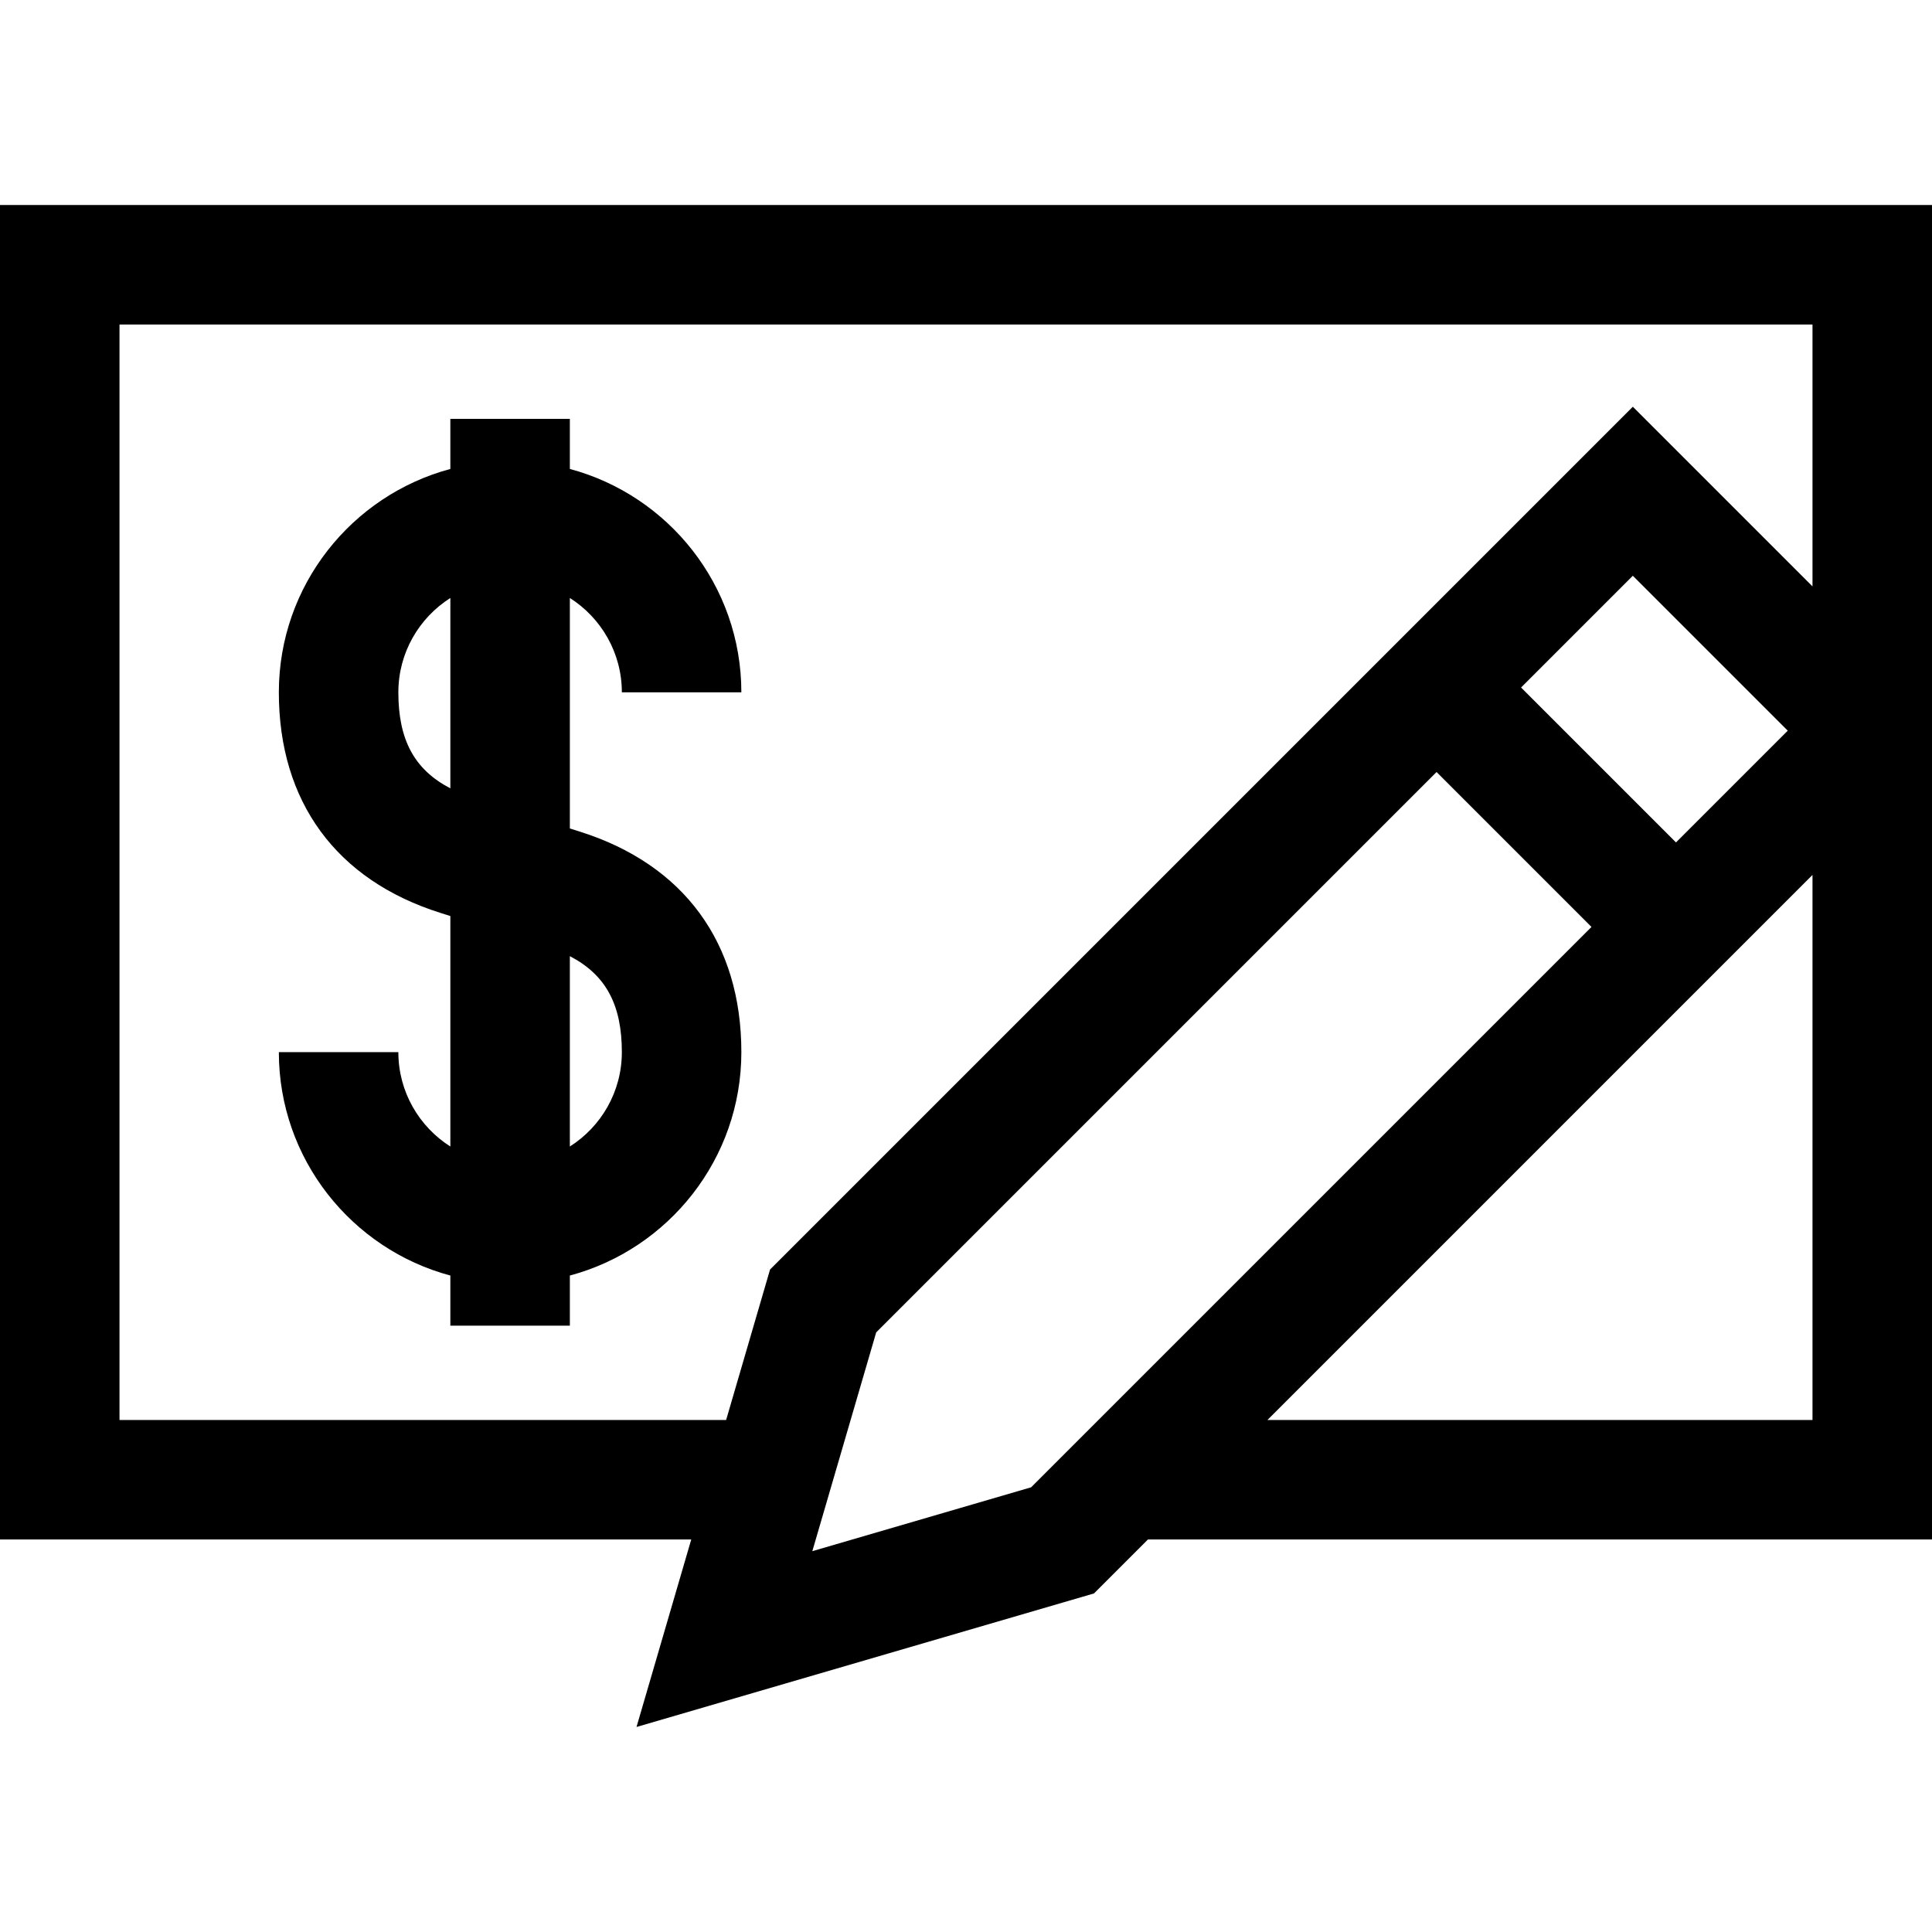
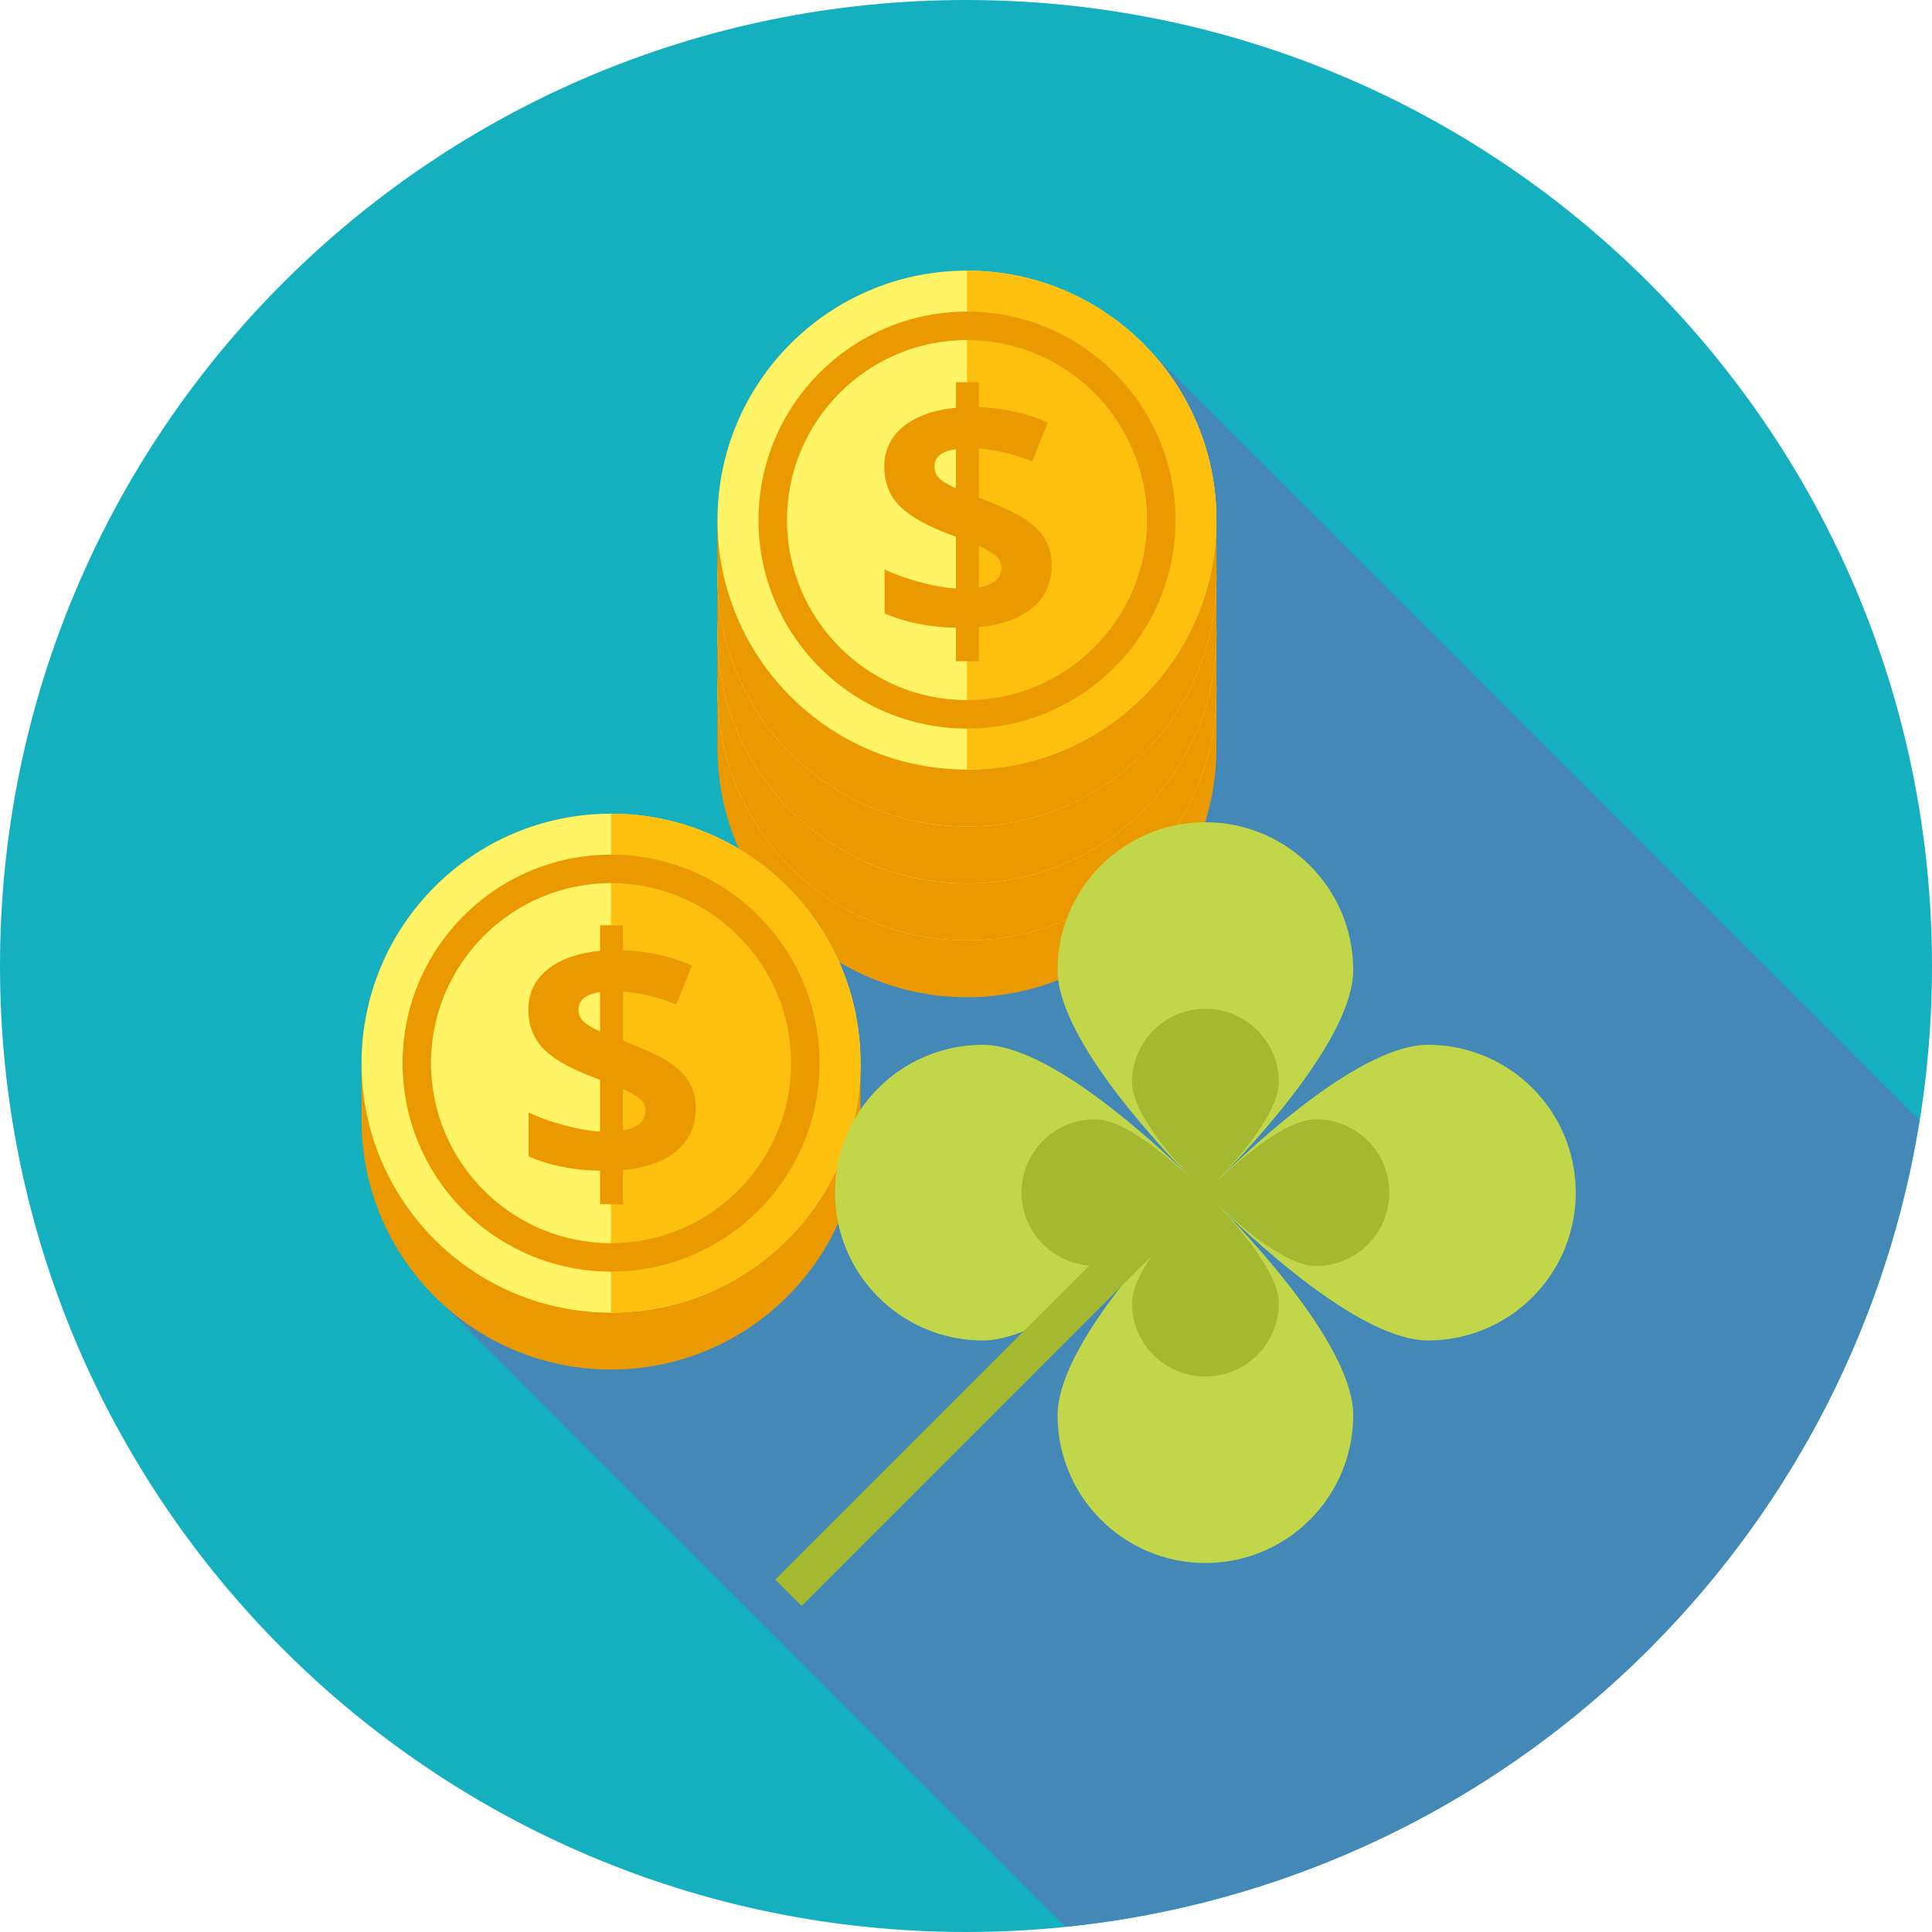
- <svg xmlns="http://www.w3.org/2000/svg" fill="#000000" height="800px" width="800px" version="1.1" id="Layer_1" viewBox="0 0 485 485" xml:space="preserve">
+ <svg xmlns="http://www.w3.org/2000/svg" height="800px" width="800px" version="1.1" id="Layer_1" viewBox="0 0 512 512" xml:space="preserve">
  <g>
-     <path d="M156.106,173.803h30c0-26.824-18.291-49.448-43.053-56.078v-12.579h-30v12.579C88.292,124.356,70,146.979,70,173.803   c0,27.442,14.401,47.104,40.553,55.365l2.501,0.79v57.858c-7.838-4.98-13.054-13.734-13.054-23.688H70   c0,26.824,18.292,49.448,43.054,56.078v12.579h30v-12.579c24.762-6.63,43.053-29.253,43.053-56.078   c0-27.442-14.401-47.104-40.553-55.365l-2.5-0.79v-57.858C150.891,155.096,156.106,163.849,156.106,173.803z M100,173.803   c0-9.954,5.216-18.708,13.054-23.688v47.784C103.985,193.191,100,185.676,100,173.803z M156.106,264.128   c0,9.954-5.215,18.708-13.053,23.688v-47.784C152.122,244.741,156.106,252.256,156.106,264.128z" />
-     <path d="M485,51.466H0v335h173.526l-13.74,47.068l114.843-33.525l13.543-13.543H485V51.466z M30,356.466v-275h425v65.744   l-45.104-45.104L193.311,318.692l-11.027,37.774H30z M420.732,211.479l-38.891-38.891l28.055-28.055l38.891,38.891L420.732,211.479   z M258.847,373.364l-54.925,16.034l16.033-54.924l140.673-140.672l38.891,38.891L258.847,373.364z M318.171,356.466L455,219.637   v136.829H318.171z" />
+     <circle style="fill:#14B0BF;" cx="256" cy="256" r="256" />
+     <path style="fill:#4388B7;" d="M508.667,296.883l-0.922-0.922c-0.906-0.952-202.696-202.762-203.658-203.658   c-12.042-12.646-28.979-20.582-47.821-20.582c-36.516,0-66.115,29.604-66.115,66.115v60.339c0,9.6,2.094,18.703,5.775,26.936   c-8.115-4.884-17.326-8.136-27.223-9.139c-2.222-0.225-4.48-0.343-6.758-0.343l0,0c-36.516,0-66.115,29.604-66.115,66.115l0,0   v15.084c0,18.97,8.033,36.024,20.828,48.082c0.901,0.957,163.645,163.697,164.603,164.603l1.101,1.101   c56.479-5.811,111.396-30.315,154.675-73.595C476.57,397.466,500.408,348.186,508.667,296.883z" />
+     <path style="fill:#EB9900;" d="M320.584,183.086c-6.835-29.235-33.004-51.031-64.323-51.031s-57.487,21.796-64.323,51.031h-1.797   v15.084c0,36.516,29.604,66.115,66.12,66.115s66.115-29.604,66.115-66.115v-15.084L320.584,183.086L320.584,183.086z" />
+     <circle style="fill:#FFF466;" cx="256.256" cy="183.086" r="66.115" />
+     <path style="fill:#FDC00F;" d="M256.261,116.972v132.234c36.516,0,66.115-29.604,66.115-66.115   C322.376,146.57,292.777,116.972,256.261,116.972z" />
+     <path style="fill:#EB9900;" d="M256.261,238.341c-30.464,0-55.25-24.786-55.25-55.255c0-30.464,24.786-55.25,55.25-55.25   c30.474,0,55.26,24.786,55.26,55.25C311.516,213.555,286.73,238.341,256.261,238.341z M256.261,135.378   c-26.301,0-47.708,21.402-47.708,47.708s21.407,47.713,47.708,47.713c26.312,0,47.713-21.407,47.713-47.713   S282.568,135.378,256.261,135.378z" />
+     <path style="fill:#EB9900;" d="M265.405,195.702c0-1.239-0.502-2.284-1.5-3.139c-1.004-0.855-2.504-1.741-4.506-2.652v11.003   C263.404,200.238,265.405,198.497,265.405,195.702z M278.707,195.036c0,4.685-1.695,8.448-5.084,11.29   c-3.389,2.842-8.131,4.547-14.228,5.105v9.062h-6.057v-8.883c-7.188-0.148-13.496-1.413-18.913-3.799v-11.668   c2.565,1.265,5.647,2.386,9.257,3.359s6.83,1.546,9.656,1.725v-13.701l-2.959-1.147c-5.832-2.299-9.964-4.797-12.396-7.491   c-2.432-2.698-3.645-6.031-3.645-10.01c0-4.27,1.674-7.788,5.018-10.542s8.008-4.429,13.988-5.018v-6.764h6.057v6.584   c6.748,0.297,12.846,1.649,18.299,4.065l-4.152,10.342c-4.598-1.884-9.308-3.036-14.141-3.446v13.036   c5.745,2.212,9.836,4.127,12.262,5.745c2.427,1.618,4.214,3.405,5.345,5.345C278.139,190.177,278.707,192.445,278.707,195.036z    M247.639,168.873c0,1.295,0.451,2.365,1.347,3.205c0.896,0.84,2.35,1.7,4.352,2.586V164.28   C249.539,164.838,247.639,166.369,247.639,168.873z" />
+     <path style="fill:#EB9900;" d="M226.253,281.743c-6.835-29.235-33.004-51.031-64.323-51.031s-57.487,21.796-64.323,51.031h-1.797   v15.084c0,36.516,29.604,66.115,66.115,66.115c36.516,0,66.115-29.604,66.115-66.115v-15.084H226.253z" />
+     <circle style="fill:#FFF466;" cx="161.93" cy="281.754" r="66.115" />
+     <path style="fill:#FDC00F;" d="M161.93,215.624v132.234c36.516,0,66.115-29.604,66.115-66.12S198.446,215.624,161.93,215.624z" />
+     <path style="fill:#EB9900;" d="M161.93,336.993c-30.464,0-55.25-24.786-55.25-55.255c0-30.464,24.786-55.25,55.25-55.25   c30.474,0,55.26,24.786,55.26,55.25C217.19,312.212,192.404,336.993,161.93,336.993z M161.93,234.035   c-26.301,0-47.708,21.402-47.708,47.708c0,26.307,21.407,47.713,47.708,47.713c26.312,0,47.713-21.407,47.713-47.713   C209.644,255.437,188.242,234.035,161.93,234.035z" />
+     <path style="fill:#EB9900;" d="M171.075,294.354c0-1.239-0.502-2.284-1.5-3.139c-1.004-0.855-2.504-1.741-4.506-2.652v11.003   C169.073,298.895,171.075,297.155,171.075,294.354z M184.381,293.693c0,4.685-1.695,8.448-5.084,11.29   c-3.389,2.842-8.131,4.547-14.228,5.105v9.062h-6.057v-8.883c-7.188-0.148-13.496-1.413-18.913-3.799v-11.668   c2.565,1.265,5.647,2.386,9.257,3.359c3.61,0.973,6.83,1.546,9.656,1.725v-13.701l-2.959-1.147   c-5.832-2.299-9.964-4.797-12.396-7.491c-2.432-2.693-3.645-6.031-3.645-10.01c0-4.27,1.674-7.788,5.018-10.542   c3.343-2.755,8.008-4.429,13.988-5.018v-6.764h6.057v6.584c6.748,0.297,12.846,1.649,18.299,4.065l-4.152,10.342   c-4.598-1.884-9.308-3.036-14.141-3.446v13.036c5.745,2.212,9.836,4.127,12.262,5.745c2.427,1.618,4.214,3.405,5.345,5.345   C183.818,288.824,184.381,291.103,184.381,293.693z M153.308,267.53c0,1.295,0.451,2.365,1.347,3.205   c0.901,0.84,2.35,1.7,4.352,2.586v-10.383C155.213,263.496,153.308,265.027,153.308,267.53z" />
+     <path style="fill:#EB9900;" d="M320.584,168.003c-6.835-29.235-33.004-51.031-64.323-51.031s-57.487,21.796-64.323,51.031h-1.797   v15.084c0,36.516,29.604,66.12,66.12,66.12s66.115-29.604,66.115-66.12v-15.084L320.584,168.003L320.584,168.003z" />
+     <circle style="fill:#FFF466;" cx="256.256" cy="168.003" r="66.115" />
+     <path style="fill:#FDC00F;" d="M256.261,101.883v132.234c36.516,0,66.115-29.604,66.115-66.115S292.777,101.883,256.261,101.883z" />
+     <path style="fill:#EB9900;" d="M256.261,223.252c-30.464,0-55.25-24.786-55.25-55.255c0-30.464,24.786-55.25,55.25-55.25   c30.474,0,55.26,24.786,55.26,55.25C311.516,198.467,286.73,223.252,256.261,223.252z M256.261,120.294   c-26.301,0-47.708,21.402-47.708,47.708s21.407,47.713,47.708,47.713c26.312,0,47.713-21.407,47.713-47.713   S282.568,120.294,256.261,120.294z" />
+     <path style="fill:#EB9900;" d="M265.405,180.613c0-1.239-0.502-2.284-1.5-3.139c-0.998-0.855-2.504-1.741-4.506-2.652v11.003   C263.404,185.149,265.405,183.414,265.405,180.613z M278.707,179.953c0,4.685-1.695,8.448-5.084,11.29   c-3.389,2.842-8.131,4.547-14.228,5.105v9.062h-6.057v-8.883c-7.188-0.148-13.496-1.413-18.913-3.799v-11.668   c2.565,1.265,5.647,2.386,9.257,3.359s6.83,1.546,9.656,1.725v-13.701l-2.959-1.147c-5.832-2.299-9.964-4.797-12.396-7.491   c-2.432-2.698-3.645-6.031-3.645-10.01c0-4.27,1.674-7.788,5.018-10.542s8.008-4.429,13.988-5.018v-6.764h6.057v6.584   c6.748,0.297,12.846,1.649,18.299,4.065l-4.152,10.342c-4.598-1.884-9.308-3.036-14.141-3.446v13.036   c5.745,2.212,9.836,4.127,12.262,5.745c2.427,1.618,4.214,3.405,5.345,5.345C278.139,175.089,278.707,177.357,278.707,179.953z    M247.639,153.789c0,1.295,0.451,2.365,1.347,3.205c0.901,0.84,2.35,1.7,4.352,2.586v-10.383   C249.539,149.75,247.639,151.286,247.639,153.789z" />
+     <path style="fill:#EB9900;" d="M320.584,152.914c-6.835-29.235-33.004-51.031-64.323-51.031s-57.487,21.796-64.323,51.031h-1.797   v15.084c0,36.516,29.604,66.115,66.12,66.115s66.115-29.604,66.115-66.115v-15.084   C322.376,152.914,320.584,152.914,320.584,152.914z" />
+     <circle style="fill:#FFF466;" cx="256.256" cy="152.914" r="66.115" />
+     <path style="fill:#FDC00F;" d="M256.261,86.799v132.234c36.516,0,66.115-29.604,66.115-66.12S292.777,86.799,256.261,86.799z" />
+     <path style="fill:#EB9900;" d="M256.261,208.169c-30.464,0-55.25-24.786-55.25-55.255c0-30.464,24.786-55.25,55.25-55.25   c30.474,0,55.26,24.786,55.26,55.25C311.516,183.383,286.73,208.169,256.261,208.169z M256.261,105.206   c-26.301,0-47.708,21.402-47.708,47.708s21.407,47.713,47.708,47.713c26.312,0,47.713-21.407,47.713-47.713   S282.568,105.206,256.261,105.206z" />
+     <path style="fill:#EB9900;" d="M265.405,165.53c0-1.239-0.502-2.284-1.5-3.139c-1.004-0.855-2.504-1.741-4.506-2.652v11.003   C263.404,170.066,265.405,168.33,265.405,165.53z M278.707,164.864c0,4.685-1.695,8.448-5.084,11.29   c-3.389,2.842-8.131,4.547-14.228,5.105v9.062h-6.057v-8.883c-7.188-0.148-13.496-1.413-18.913-3.799V165.97   c2.565,1.265,5.647,2.386,9.257,3.359c3.61,0.973,6.83,1.546,9.656,1.725v-13.701l-2.959-1.147   c-5.832-2.299-9.964-4.797-12.396-7.491c-2.432-2.698-3.645-6.031-3.645-10.01c0-4.27,1.674-7.788,5.018-10.542   s8.008-4.429,13.988-5.018v-6.764h6.057v6.584c6.748,0.297,12.846,1.649,18.299,4.065l-4.152,10.342   c-4.598-1.884-9.308-3.036-14.141-3.446v13.036c5.745,2.212,9.836,4.127,12.262,5.745c2.427,1.618,4.214,3.405,5.345,5.345   C278.139,160.005,278.707,162.273,278.707,164.864z M247.639,138.701c0,1.295,0.451,2.365,1.347,3.205s2.35,1.7,4.352,2.586   v-10.383C249.539,134.666,247.639,136.197,247.639,138.701z" />
+     <path style="fill:#EB9900;" d="M320.584,137.83c-6.835-29.235-33.004-51.031-64.323-51.031s-57.487,21.796-64.323,51.031h-1.797   v15.084c0,36.516,29.604,66.115,66.12,66.115s66.115-29.604,66.115-66.115V137.83H320.584z" />
+     <circle style="fill:#FFF466;" cx="256.256" cy="137.83" r="66.115" />
+     <path style="fill:#FDC00F;" d="M256.261,71.716V203.95c36.516,0,66.115-29.604,66.115-66.115   C322.376,101.315,292.777,71.716,256.261,71.716z" />
+     <path style="fill:#EB9900;" d="M256.261,193.085c-30.464,0-55.25-24.786-55.25-55.255c0-30.464,24.786-55.25,55.25-55.25   c30.474,0,55.26,24.786,55.26,55.25C311.516,168.3,286.73,193.085,256.261,193.085z M256.261,90.122   c-26.301,0-47.708,21.402-47.708,47.708s21.407,47.713,47.708,47.713c26.312,0,47.713-21.407,47.713-47.713   S282.568,90.122,256.261,90.122z" />
+     <path style="fill:#EB9900;" d="M265.405,150.446c0-1.239-0.502-2.284-1.5-3.139c-1.004-0.855-2.504-1.741-4.506-2.652v11.003   C263.404,154.982,265.405,153.242,265.405,150.446z M278.707,149.78c0,4.685-1.695,8.448-5.084,11.29   c-3.389,2.842-8.131,4.547-14.228,5.105v9.062h-6.057v-8.883c-7.188-0.148-13.496-1.413-18.913-3.799v-11.668   c2.565,1.265,5.647,2.386,9.257,3.359c3.61,0.973,6.83,1.546,9.656,1.725v-13.701l-2.959-1.147   c-5.832-2.299-9.964-4.797-12.396-7.491c-2.432-2.698-3.645-6.031-3.645-10.01c0-4.27,1.674-7.788,5.018-10.542   c3.343-2.755,8.008-4.429,13.988-5.018v-6.764h6.057v6.584c6.748,0.297,12.846,1.649,18.299,4.065l-4.152,10.342   c-4.598-1.884-9.308-3.036-14.141-3.446v13.036c5.745,2.212,9.836,4.127,12.262,5.745c2.427,1.618,4.214,3.405,5.345,5.345   C278.139,144.922,278.707,147.19,278.707,149.78z M247.639,123.617c0,1.295,0.451,2.365,1.347,3.205   c0.896,0.84,2.35,1.7,4.352,2.586v-10.383C249.539,119.583,247.639,121.114,247.639,123.617z" />
+     <path style="fill:#C2D64A;" d="M358.62,375.035c0-17.106-24.417-43.95-34.678-54.477c10.527,10.26,37.371,34.678,54.477,34.678   c21.637,0,39.178-17.541,39.178-39.178s-17.541-39.178-39.178-39.178c-17.101,0-43.94,24.412-54.472,34.673   c10.26-10.532,34.673-37.371,34.673-54.472c0-21.637-17.541-39.178-39.178-39.178c-21.637,0-39.178,17.541-39.178,39.178   c0,17.106,24.422,43.955,34.683,54.482c-10.527-10.255-37.371-34.683-54.477-34.683c-21.637,0-39.178,17.541-39.178,39.178   c0,21.637,17.541,39.178,39.178,39.178c17.111,0,43.965-24.433,54.487-34.688c-10.255,10.522-34.688,37.376-34.688,54.487   c0,21.637,17.541,39.178,39.178,39.178C341.084,414.213,358.62,396.672,358.62,375.035z" />
+     <path style="fill:#A4B830;" d="M212.434,425.61l92.698-92.708c-2.908,4.362-5.135,8.832-5.135,12.442   c0,10.742,8.709,19.451,19.451,19.451s19.451-8.709,19.451-19.451c0-8.494-12.124-21.821-17.219-27.049   c5.228,5.094,18.555,17.219,27.049,17.219c10.742,0,19.451-8.709,19.451-19.451s-8.709-19.451-19.451-19.451   c-8.489,0-21.816,12.119-27.044,17.219c5.094-5.228,17.213-18.555,17.213-27.044c0-10.742-8.709-19.451-19.451-19.451   s-19.451,8.709-19.451,19.451c0,8.479,12.093,21.786,17.198,27.023l-3.476-3.477l-0.123,0.123   c-6.333-5.745-16.471-13.839-23.424-13.839c-10.742,0-19.451,8.709-19.451,19.451c0,10.235,7.931,18.529,17.961,19.302   l-83.246,83.241L212.434,425.61z" />
  </g>
</svg>
